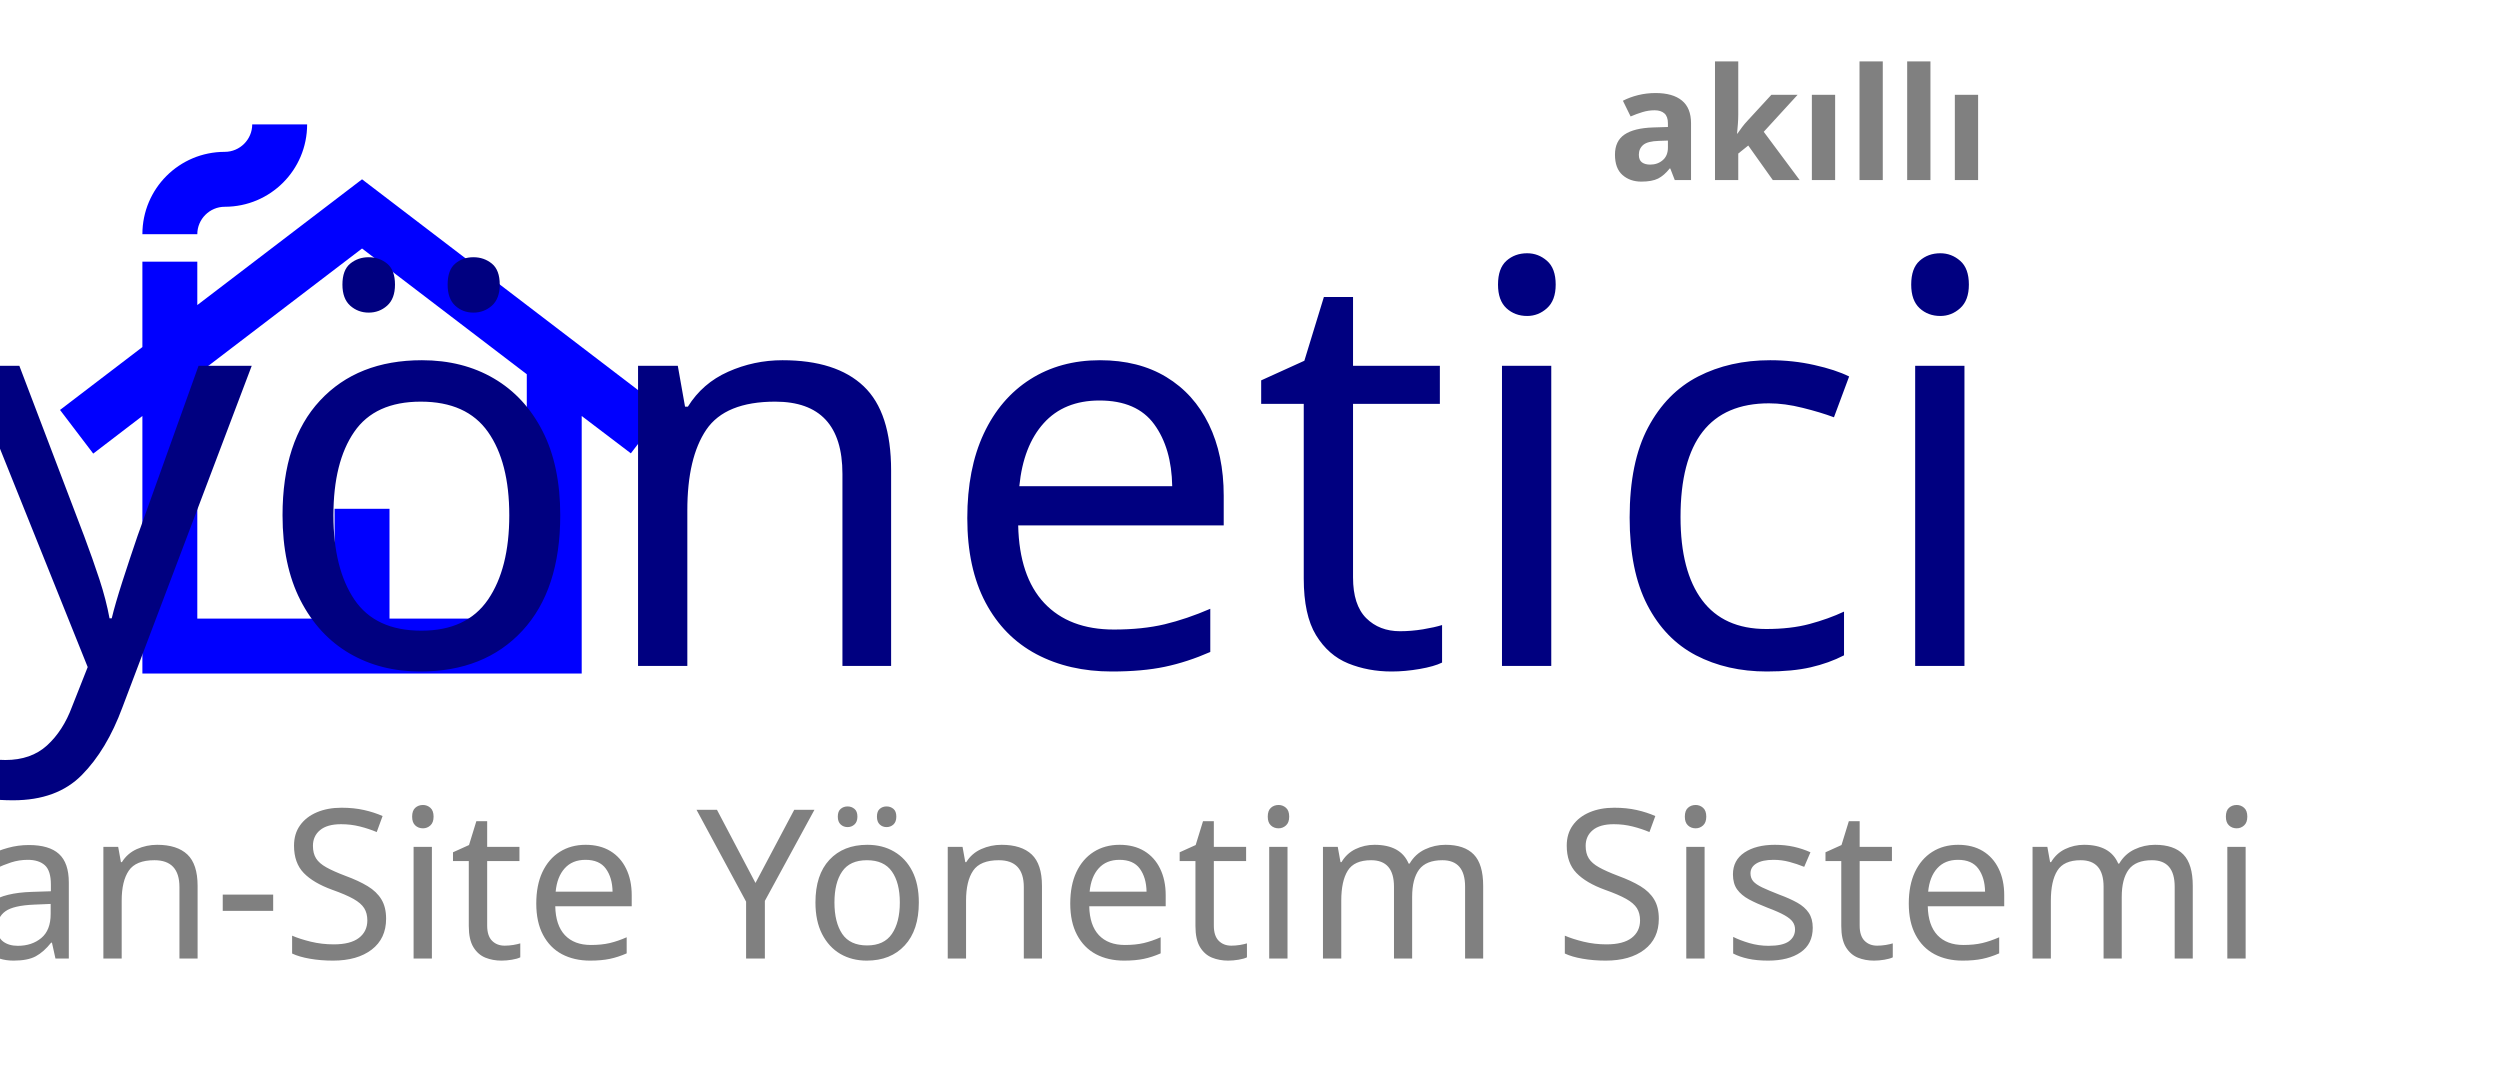
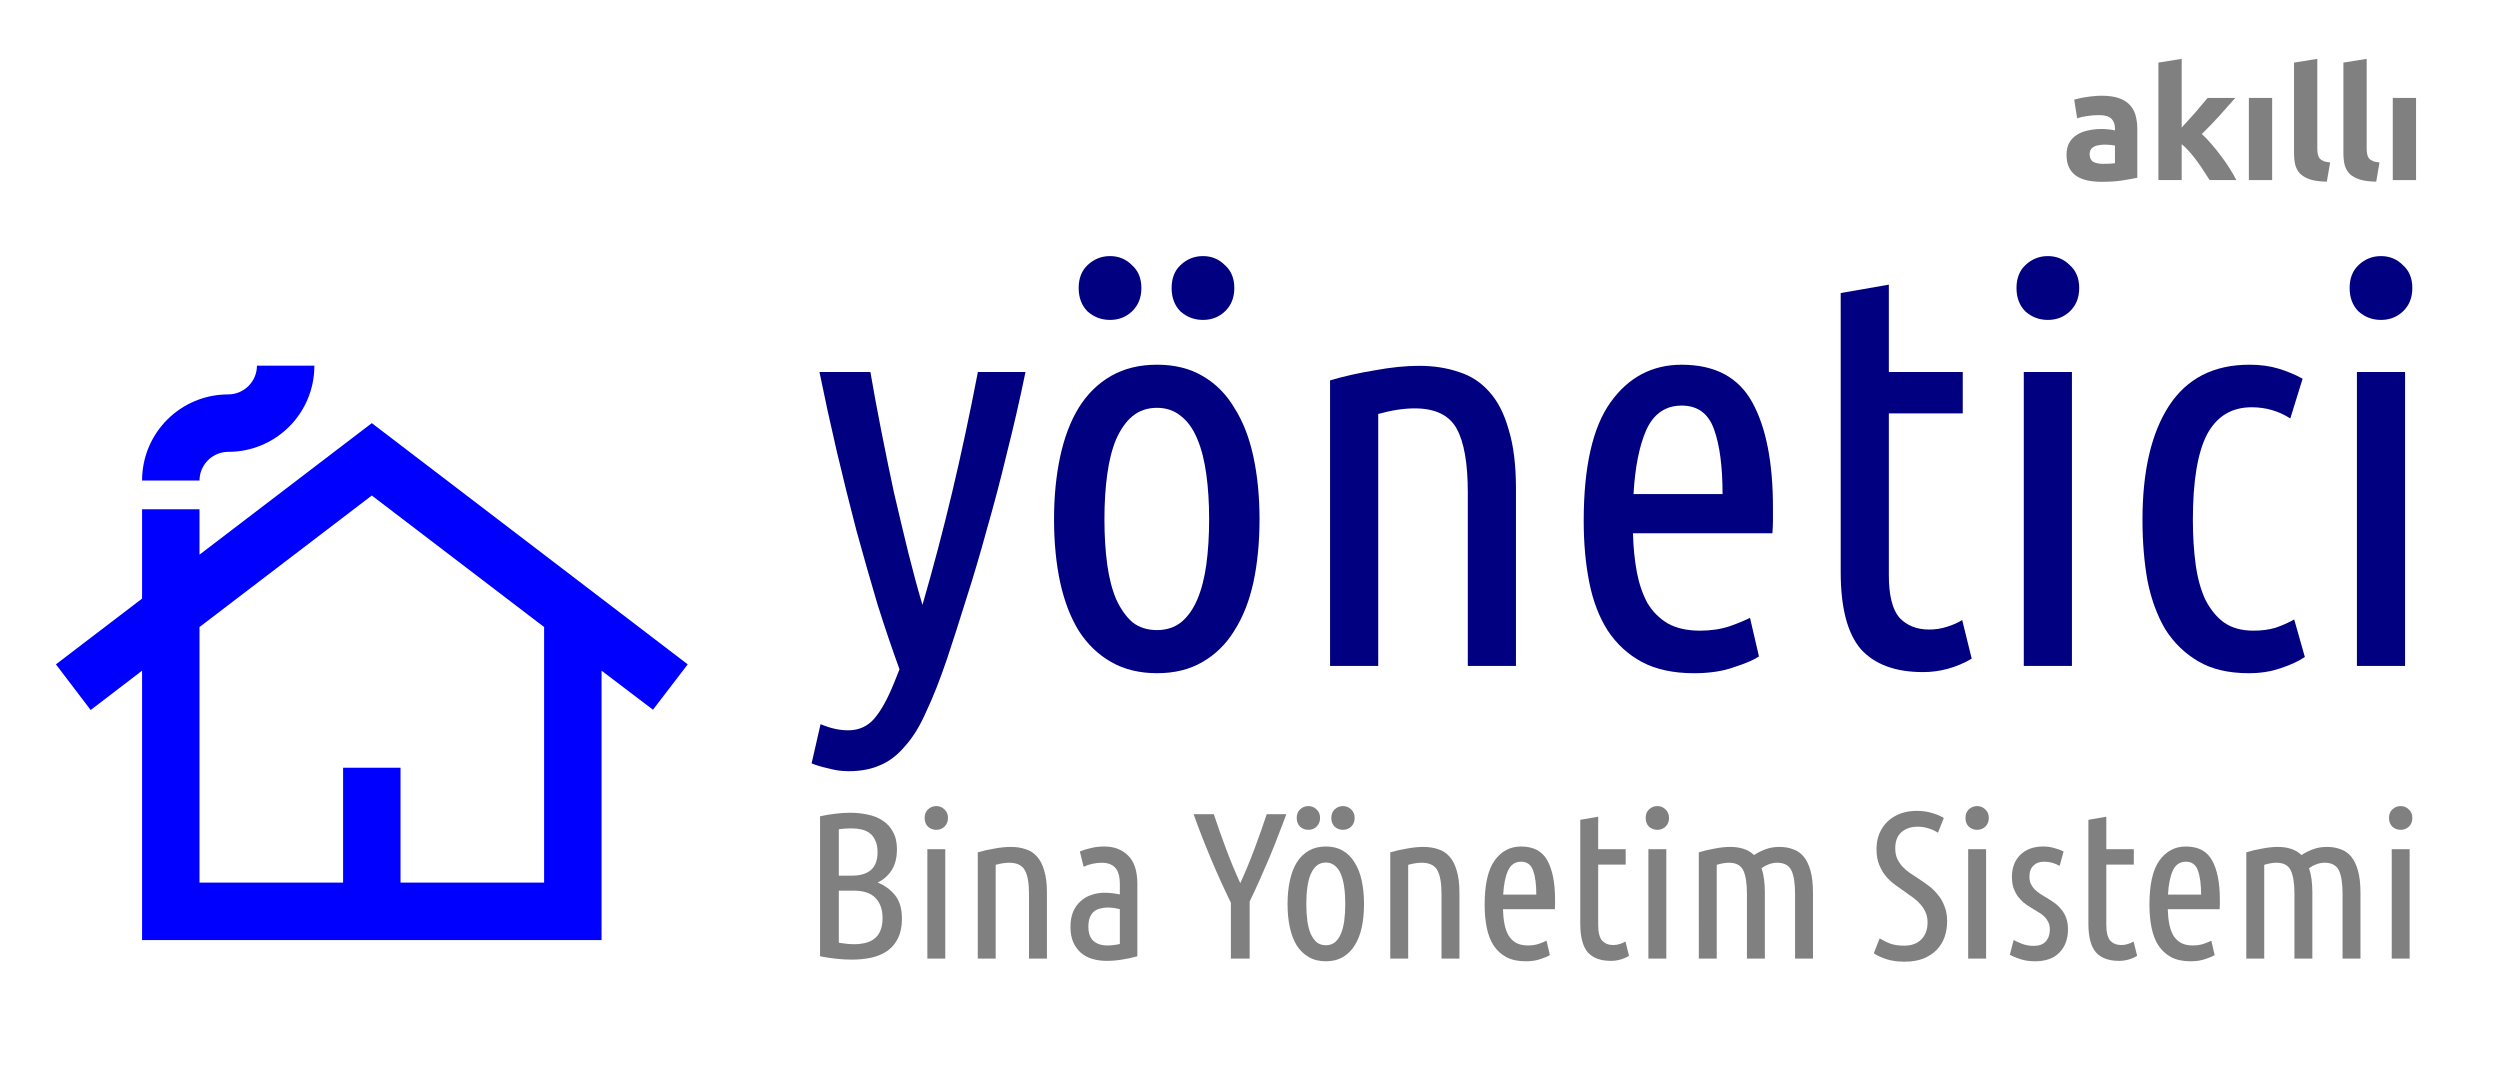
<svg xmlns="http://www.w3.org/2000/svg" enable-background="new 0 0 24 24" height="220" viewBox="0 0 512 220" width="512" version="1.1" id="svg26" style="fill:#000000">
  <defs id="defs30" />
-   <path d="M 74.147,36.722 40.407,62.477 V 53.592 H 29.161 v 17.488 l -16.87,12.877 6.804,8.941 10.066,-7.704 V 137.941 H 119.133 V 85.195 l 10.066,7.648 6.804,-8.885 z M 107.886,126.694 H 79.77 V 104.201 H 68.524 V 126.694 H 40.407 V 76.647 L 74.147,50.893 107.886,76.647 Z M 62.9,25.476 c 0,9.335 -7.535,16.87 -16.87,16.87 -3.093,0 -5.623,2.53 -5.623,5.623 H 29.161 c 0,-9.335 7.535,-16.87 16.87,-16.87 3.093,0 5.623,-2.53 5.623,-5.623 z" id="path4" style="fill:#0000ff;stroke-width:5.623" />
-   <text xml:space="preserve" style="font-style:normal;font-weight:normal;font-size:114.667px;line-height:1.25;font-family:sans-serif;letter-spacing:0px;word-spacing:0px;fill:#000000;fill-opacity:1;stroke:none" x="501.502" y="136.383" id="text1511">
-     <tspan x="501.502" y="136.383" style="font-style:normal;font-variant:normal;font-weight:normal;font-stretch:normal;font-size:114.667px;font-family:'Ubuntu Condensed';-inkscape-font-specification:'Ubuntu Condensed, ';text-align:end;text-anchor:end;fill:#000080" id="tspan82058">yönetici</tspan>
-   </text>
-   <text xml:space="preserve" style="font-style:normal;font-weight:normal;font-size:42.667px;line-height:1.25;font-family:sans-serif;letter-spacing:0px;word-spacing:0px;fill:#000000;fill-opacity:1;stroke:none" x="496.822" y="196.316" id="text1511-0">
-     <tspan x="496.822" y="196.316" style="font-style:normal;font-variant:normal;font-weight:normal;font-stretch:normal;font-size:42.667px;font-family:'Ubuntu Condensed';-inkscape-font-specification:'Ubuntu Condensed, ';text-align:end;text-anchor:end;fill:#808080" id="tspan82058-2">Apartman-Site Yönetim Sistemi</tspan>
-   </text>
-   <text xml:space="preserve" style="font-style:normal;font-weight:normal;font-size:114.667px;line-height:1.25;font-family:sans-serif;letter-spacing:0px;word-spacing:0px;fill:#000000;fill-opacity:1;stroke:none" x="497.049" y="36.884" id="text1511-3">
-     <tspan x="497.049" y="36.884" style="font-style:normal;font-variant:normal;font-weight:bold;font-stretch:normal;font-size:32px;font-family:Ubuntu;-inkscape-font-specification:'Ubuntu Bold';text-align:end;text-anchor:end;fill:#808080" id="tspan82058-7">akıllı</tspan>
-   </text>
+   <path d="M 76.147,86.657 40.858,113.594 v -9.293 H 29.096 v 18.291 l -17.644,13.468 7.117,9.351 10.528,-8.058 v 55.168 h 94.103 v -55.168 l 10.528,7.999 7.117,-9.293 z M 111.435,180.759 H 82.028 V 157.234 H 70.265 v 23.526 h -29.407 v -52.344 l 35.288,-26.937 35.288,26.937 z M 64.384,74.894 c 0,9.763 -7.881,17.644 -17.644,17.644 -3.235,0 -5.881,2.647 -5.881,5.881 H 29.096 c 0,-9.763 7.881,-17.644 17.644,-17.644 3.235,0 5.881,-2.647 5.881,-5.881 z" id="path4" style="fill:#0000ff;stroke-width:5.881" />
+   <g aria-label="yönetici" style="font-style:normal;font-weight:normal;font-size:114.667px;line-height:1.25;font-family:sans-serif;letter-spacing:0px;word-spacing:0px;fill:#000000;fill-opacity:1;stroke:none" id="text1511">
+     <path d="m 188.921,123.885 q 3.325,-11.467 6.077,-23.048 2.752,-11.581 5.275,-24.653 h 9.747 q -1.72,8.371 -3.784,16.512 -1.949,8.141 -4.128,15.709 -2.064,7.568 -4.243,14.333 -2.064,6.651 -3.899,12.155 -2.179,6.421 -4.243,10.779 -1.949,4.472 -4.357,7.109 -2.293,2.752 -5.045,3.899 -2.752,1.261 -6.536,1.261 -2.064,0 -4.128,-0.573 -2.064,-0.459 -3.44,-1.032 l 1.835,-8.027 q 2.981,1.261 5.619,1.261 3.325,0 5.389,-2.408 2.064,-2.408 4.013,-7.224 l 1.147,-2.867 q -2.179,-5.963 -4.472,-13.187 -2.179,-7.339 -4.357,-15.251 -2.064,-7.912 -4.013,-16.168 -1.949,-8.371 -3.555,-16.283 h 10.435 q 0.917,5.389 2.179,11.811 1.261,6.421 2.637,12.843 1.491,6.421 2.981,12.499 1.491,5.963 2.867,10.549 z" style="font-style:normal;font-variant:normal;font-weight:normal;font-stretch:normal;font-size:114.667px;font-family:'Ubuntu Condensed';-inkscape-font-specification:'Ubuntu Condensed, ';text-align:end;text-anchor:end;fill:#000080" id="path2127" />
+     <path d="m 257.95,106.34 q 0,7.109 -1.261,12.957 -1.261,5.733 -3.899,9.861 -2.523,4.128 -6.536,6.421 -3.899,2.293 -9.288,2.293 -5.389,0 -9.403,-2.293 -4.013,-2.293 -6.651,-6.421 -2.523,-4.128 -3.784,-9.861 -1.261,-5.848 -1.261,-12.957 0,-6.995 1.261,-12.843 1.261,-5.848 3.784,-9.976 2.637,-4.243 6.651,-6.536 4.013,-2.293 9.403,-2.293 5.389,0 9.288,2.293 4.013,2.293 6.536,6.536 2.637,4.128 3.899,9.976 1.261,5.848 1.261,12.843 z m -10.32,0 q 0,-5.045 -0.573,-9.173 -0.573,-4.243 -1.835,-7.224 -1.261,-3.096 -3.325,-4.701 -2.064,-1.72 -4.931,-1.72 -2.981,0 -5.045,1.72 -1.949,1.605 -3.325,4.701 -1.261,2.981 -1.835,7.224 -0.573,4.128 -0.573,9.173 0,5.045 0.573,9.288 0.573,4.128 1.835,7.109 1.376,2.981 3.325,4.701 2.064,1.605 5.045,1.605 2.867,0 4.931,-1.605 2.064,-1.72 3.325,-4.701 1.261,-2.981 1.835,-7.109 0.573,-4.243 0.573,-9.288 z M 227.334,65.519 q -2.637,0 -4.587,-1.72 -1.835,-1.835 -1.835,-4.816 0,-2.981 1.835,-4.701 1.949,-1.835 4.587,-1.835 2.637,0 4.472,1.835 1.949,1.72 1.949,4.701 0,2.981 -1.949,4.816 -1.835,1.72 -4.472,1.72 z m 19.035,0 q -2.637,0 -4.587,-1.72 -1.835,-1.835 -1.835,-4.816 0,-2.981 1.835,-4.701 1.949,-1.835 4.587,-1.835 2.637,0 4.472,1.835 1.949,1.72 1.949,4.701 0,2.981 -1.949,4.816 -1.835,1.72 -4.472,1.72 z" style="font-style:normal;font-variant:normal;font-weight:normal;font-stretch:normal;font-size:114.667px;font-family:'Ubuntu Condensed';-inkscape-font-specification:'Ubuntu Condensed, ';text-align:end;text-anchor:end;fill:#000080" id="path2129" />
+     <path d="m 272.398,77.903 q 4.243,-1.261 9.173,-2.064 4.931,-0.917 9.059,-0.917 4.472,0 8.141,1.261 3.669,1.147 6.192,4.013 2.637,2.867 4.013,7.797 1.491,4.816 1.491,12.04 v 36.349 h -9.861 v -35.547 q 0,-8.944 -2.293,-13.072 -2.293,-4.128 -8.6,-4.128 -3.325,0 -7.453,1.147 v 51.6 h -9.861 z" style="font-style:normal;font-variant:normal;font-weight:normal;font-stretch:normal;font-size:114.667px;font-family:'Ubuntu Condensed';-inkscape-font-specification:'Ubuntu Condensed, ';text-align:end;text-anchor:end;fill:#000080" id="path2131" />
+     <path d="m 334.433,109.207 q 0.115,4.357 0.803,8.027 0.688,3.555 2.179,6.307 1.605,2.637 4.128,4.128 2.637,1.491 6.651,1.491 3.325,0 6.077,-0.917 2.867,-1.032 4.128,-1.72 l 1.835,7.912 q -1.491,1.032 -5.045,2.179 -3.44,1.261 -8.256,1.261 -6.307,0 -10.664,-2.293 -4.243,-2.293 -6.995,-6.421 -2.637,-4.128 -3.784,-9.861 -1.147,-5.733 -1.147,-12.613 0,-16.627 5.504,-24.309 5.504,-7.683 14.563,-7.683 10.205,0 14.448,7.683 4.243,7.683 4.243,21.557 0,1.261 0,2.637 0,1.261 -0.115,2.637 z m 9.976,-26.144 q -4.931,0 -7.224,4.931 -2.179,4.931 -2.637,13.187 h 18.232 q 0,-8.371 -1.72,-13.187 -1.72,-4.931 -6.651,-4.931 z" style="font-style:normal;font-variant:normal;font-weight:normal;font-stretch:normal;font-size:114.667px;font-family:'Ubuntu Condensed';-inkscape-font-specification:'Ubuntu Condensed, ';text-align:end;text-anchor:end;fill:#000080" id="path2133" />
+     <path d="m 386.836,76.183 h 15.136 v 8.485 h -15.136 v 33.139 q 0,6.192 2.179,8.715 2.293,2.408 6.077,2.408 1.949,0 3.669,-0.573 1.835,-0.573 3.096,-1.376 l 1.949,7.912 q -4.701,2.752 -9.976,2.752 -8.485,0 -12.728,-4.701 -4.128,-4.816 -4.128,-15.824 V 60.015 l 9.861,-1.72 z" style="font-style:normal;font-variant:normal;font-weight:normal;font-stretch:normal;font-size:114.667px;font-family:'Ubuntu Condensed';-inkscape-font-specification:'Ubuntu Condensed, ';text-align:end;text-anchor:end;fill:#000080" id="path2135" />
+     <path d="m 424.332,136.383 h -9.861 V 76.183 h 9.861 z m -4.931,-70.864 q -2.637,0 -4.587,-1.72 -1.835,-1.835 -1.835,-4.816 0,-2.981 1.835,-4.701 1.949,-1.835 4.587,-1.835 2.637,0 4.472,1.835 1.949,1.72 1.949,4.701 0,2.981 -1.949,4.816 -1.835,1.72 -4.472,1.72 z" style="font-style:normal;font-variant:normal;font-weight:normal;font-stretch:normal;font-size:114.667px;font-family:'Ubuntu Condensed';-inkscape-font-specification:'Ubuntu Condensed, ';text-align:end;text-anchor:end;fill:#000080" id="path2137" />
+     <path d="m 460.566,137.874 q -6.192,0 -10.32,-2.408 -4.128,-2.408 -6.765,-6.536 -2.523,-4.243 -3.669,-9.976 -1.032,-5.733 -1.032,-12.499 0,-14.907 5.389,-23.277 5.504,-8.485 16.512,-8.485 3.325,0 5.963,0.803 2.637,0.803 4.931,2.064 l -2.523,8.141 q -3.555,-2.293 -7.912,-2.293 -6.192,0 -9.173,5.619 -2.867,5.619 -2.867,17.429 0,4.931 0.573,9.173 0.573,4.128 1.949,7.109 1.491,2.981 3.784,4.701 2.408,1.72 6.077,1.72 2.523,0 4.472,-0.573 2.064,-0.688 3.899,-1.72 l 2.179,7.683 q -1.835,1.261 -4.931,2.293 -2.981,1.032 -6.536,1.032 z" style="font-style:normal;font-variant:normal;font-weight:normal;font-stretch:normal;font-size:114.667px;font-family:'Ubuntu Condensed';-inkscape-font-specification:'Ubuntu Condensed, ';text-align:end;text-anchor:end;fill:#000080" id="path2139" />
+     <path d="m 492.558,136.383 h -9.861 V 76.183 h 9.861 z m -4.931,-70.864 q -2.637,0 -4.587,-1.72 -1.835,-1.835 -1.835,-4.816 0,-2.981 1.835,-4.701 1.949,-1.835 4.587,-1.835 2.637,0 4.472,1.835 1.949,1.72 1.949,4.701 0,2.981 -1.949,4.816 -1.835,1.72 -4.472,1.72 z" style="font-style:normal;font-variant:normal;font-weight:normal;font-stretch:normal;font-size:114.667px;font-family:'Ubuntu Condensed';-inkscape-font-specification:'Ubuntu Condensed, ';text-align:end;text-anchor:end;fill:#000080" id="path2141" />
+   </g>
+   <g aria-label="Bina Yönetim Sistemi" style="font-style:normal;font-weight:normal;font-size:42.667px;line-height:1.25;font-family:sans-serif;letter-spacing:0px;word-spacing:0px;fill:#000000;fill-opacity:1;stroke:none" id="text1511-0">
+     <path d="m 171.788,179.335 h 2.645 q 5.291,0 5.291,-4.779 0,-1.493 -0.469,-2.432 -0.427,-0.981 -1.152,-1.493 -0.725,-0.555 -1.707,-0.768 -0.939,-0.213 -2.005,-0.213 -0.64,0 -1.323,0.043 -0.64,0.043 -1.28,0.128 z m 0,3.072 v 10.667 q 0.811,0.128 1.579,0.213 0.811,0.085 1.579,0.085 1.195,0 2.261,-0.256 1.067,-0.256 1.835,-0.853 0.811,-0.597 1.237,-1.621 0.469,-1.067 0.469,-2.603 0,-2.645 -1.451,-4.139 -1.408,-1.493 -4.437,-1.493 z m -3.84,-15.232 q 1.493,-0.341 3.029,-0.512 1.579,-0.213 3.115,-0.213 1.92,0 3.627,0.384 1.749,0.341 3.072,1.237 1.323,0.853 2.091,2.304 0.811,1.408 0.811,3.541 0,2.645 -1.109,4.352 -1.109,1.664 -2.859,2.475 2.176,0.853 3.584,2.603 1.408,1.749 1.408,4.821 0,2.304 -0.768,3.883 -0.725,1.579 -2.091,2.603 -1.365,0.981 -3.285,1.451 -1.877,0.427 -4.139,0.427 -1.493,0 -3.115,-0.171 -1.621,-0.171 -3.371,-0.512 z" style="font-style:normal;font-variant:normal;font-weight:normal;font-stretch:normal;font-size:42.667px;font-family:'Ubuntu Condensed';-inkscape-font-specification:'Ubuntu Condensed, ';text-align:end;text-anchor:end;fill:#808080" id="path2144" />
+     <path d="m 193.591,196.316 h -3.669 v -22.4 h 3.669 z m -1.835,-26.368 q -0.981,0 -1.707,-0.64 -0.683,-0.683 -0.683,-1.792 0,-1.109 0.683,-1.749 0.725,-0.683 1.707,-0.683 0.981,0 1.664,0.683 0.725,0.64 0.725,1.749 0,1.109 -0.725,1.792 -0.683,0.64 -1.664,0.64 z" style="font-style:normal;font-variant:normal;font-weight:normal;font-stretch:normal;font-size:42.667px;font-family:'Ubuntu Condensed';-inkscape-font-specification:'Ubuntu Condensed, ';text-align:end;text-anchor:end;fill:#808080" id="path2146" />
+     <path d="m 200.247,174.556 q 1.579,-0.469 3.413,-0.768 1.835,-0.341 3.371,-0.341 1.664,0 3.029,0.469 1.365,0.427 2.304,1.493 0.981,1.067 1.493,2.901 0.555,1.792 0.555,4.48 v 13.525 h -3.669 v -13.227 q 0,-3.328 -0.853,-4.864 -0.853,-1.536 -3.2,-1.536 -1.237,0 -2.773,0.427 v 19.2 h -3.669 z" style="font-style:normal;font-variant:normal;font-weight:normal;font-stretch:normal;font-size:42.667px;font-family:'Ubuntu Condensed';-inkscape-font-specification:'Ubuntu Condensed, ';text-align:end;text-anchor:end;fill:#808080" id="path2148" />
+     <path d="m 221.153,174.386 q 1.109,-0.469 2.347,-0.725 1.237,-0.299 2.688,-0.299 2.987,0 4.864,1.877 1.877,1.835 1.877,5.76 v 14.848 q -1.536,0.427 -3.157,0.683 -1.579,0.256 -3.115,0.256 -1.536,0 -2.901,-0.384 -1.323,-0.384 -2.347,-1.237 -0.981,-0.853 -1.579,-2.133 -0.597,-1.323 -0.597,-3.2 0,-1.749 0.512,-3.029 0.555,-1.323 1.493,-2.176 0.939,-0.896 2.219,-1.323 1.28,-0.469 2.773,-0.469 1.408,0 3.115,0.341 v -2.048 q 0,-2.475 -0.981,-3.456 -0.939,-0.981 -2.731,-0.981 -0.981,0 -1.877,0.213 -0.853,0.171 -1.835,0.597 z m 1.749,15.403 q 0,1.963 1.024,2.901 1.024,0.939 2.901,0.939 1.152,0 2.517,-0.299 v -7.125 q -1.28,-0.341 -2.517,-0.341 -0.811,0 -1.536,0.213 -0.725,0.171 -1.28,0.64 -0.512,0.427 -0.811,1.195 -0.299,0.725 -0.299,1.877 z" style="font-style:normal;font-variant:normal;font-weight:normal;font-stretch:normal;font-size:42.667px;font-family:'Ubuntu Condensed';-inkscape-font-specification:'Ubuntu Condensed, ';text-align:end;text-anchor:end;fill:#808080" id="path2150" />
+     <path d="m 263.436,166.748 q -0.725,2.005 -1.621,4.267 -0.853,2.261 -1.835,4.608 -0.981,2.304 -2.005,4.608 -1.024,2.304 -2.048,4.395 v 11.691 h -3.84 v -11.435 q -1.024,-2.091 -2.091,-4.437 -1.067,-2.347 -2.048,-4.693 -0.981,-2.347 -1.877,-4.651 -0.896,-2.304 -1.621,-4.352 h 4.139 q 1.109,3.371 2.517,7.125 1.408,3.755 2.901,6.997 1.493,-3.243 2.901,-6.997 1.408,-3.755 2.517,-7.125 z" style="font-style:normal;font-variant:normal;font-weight:normal;font-stretch:normal;font-size:42.667px;font-family:'Ubuntu Condensed';-inkscape-font-specification:'Ubuntu Condensed, ';text-align:end;text-anchor:end;fill:#808080" id="path2152" />
+     <path d="m 279.351,185.138 q 0,2.645 -0.469,4.821 -0.469,2.133 -1.451,3.669 -0.939,1.536 -2.432,2.389 -1.451,0.853 -3.456,0.853 -2.005,0 -3.499,-0.853 -1.493,-0.853 -2.475,-2.389 -0.939,-1.536 -1.408,-3.669 -0.469,-2.176 -0.469,-4.821 0,-2.603 0.469,-4.779 0.469,-2.176 1.408,-3.712 0.981,-1.579 2.475,-2.432 1.493,-0.853 3.499,-0.853 2.005,0 3.456,0.853 1.493,0.853 2.432,2.432 0.981,1.536 1.451,3.712 0.469,2.176 0.469,4.779 z m -3.84,0 q 0,-1.877 -0.213,-3.413 -0.213,-1.579 -0.683,-2.688 -0.469,-1.152 -1.237,-1.749 -0.768,-0.64 -1.835,-0.64 -1.109,0 -1.877,0.64 -0.725,0.597 -1.237,1.749 -0.469,1.109 -0.683,2.688 -0.213,1.536 -0.213,3.413 0,1.877 0.213,3.456 0.213,1.536 0.683,2.645 0.512,1.109 1.237,1.749 0.768,0.597 1.877,0.597 1.067,0 1.835,-0.597 0.768,-0.64 1.237,-1.749 0.469,-1.109 0.683,-2.645 0.213,-1.579 0.213,-3.456 z M 267.959,169.948 q -0.981,0 -1.707,-0.64 -0.683,-0.683 -0.683,-1.792 0,-1.109 0.683,-1.749 0.725,-0.683 1.707,-0.683 0.981,0 1.664,0.683 0.725,0.64 0.725,1.749 0,1.109 -0.725,1.792 -0.683,0.64 -1.664,0.64 z m 7.083,0 q -0.981,0 -1.707,-0.64 -0.683,-0.683 -0.683,-1.792 0,-1.109 0.683,-1.749 0.725,-0.683 1.707,-0.683 0.981,0 1.664,0.683 0.725,0.64 0.725,1.749 0,1.109 -0.725,1.792 -0.683,0.64 -1.664,0.64 z" style="font-style:normal;font-variant:normal;font-weight:normal;font-stretch:normal;font-size:42.667px;font-family:'Ubuntu Condensed';-inkscape-font-specification:'Ubuntu Condensed, ';text-align:end;text-anchor:end;fill:#808080" id="path2154" />
+     <path d="m 284.726,174.556 q 1.579,-0.469 3.413,-0.768 1.835,-0.341 3.371,-0.341 1.664,0 3.029,0.469 1.365,0.427 2.304,1.493 0.981,1.067 1.493,2.901 0.555,1.792 0.555,4.48 v 13.525 h -3.669 v -13.227 q 0,-3.328 -0.853,-4.864 -0.853,-1.536 -3.2,-1.536 -1.237,0 -2.773,0.427 v 19.2 h -3.669 z" style="font-style:normal;font-variant:normal;font-weight:normal;font-stretch:normal;font-size:42.667px;font-family:'Ubuntu Condensed';-inkscape-font-specification:'Ubuntu Condensed, ';text-align:end;text-anchor:end;fill:#808080" id="path2156" />
+     <path d="m 307.809,186.204 q 0.043,1.621 0.299,2.987 0.256,1.323 0.811,2.347 0.597,0.981 1.536,1.536 0.981,0.555 2.475,0.555 1.237,0 2.261,-0.341 1.067,-0.384 1.536,-0.64 l 0.683,2.944 q -0.555,0.384 -1.877,0.811 -1.28,0.469 -3.072,0.469 -2.347,0 -3.968,-0.853 -1.579,-0.853 -2.603,-2.389 -0.981,-1.536 -1.408,-3.669 -0.427,-2.133 -0.427,-4.693 0,-6.187 2.048,-9.045 2.048,-2.859 5.419,-2.859 3.797,0 5.376,2.859 1.579,2.859 1.579,8.021 0,0.469 0,0.981 0,0.469 -0.043,0.981 z m 3.712,-9.728 q -1.835,0 -2.688,1.835 -0.811,1.835 -0.981,4.907 h 6.784 q 0,-3.115 -0.64,-4.907 -0.64,-1.835 -2.475,-1.835 z" style="font-style:normal;font-variant:normal;font-weight:normal;font-stretch:normal;font-size:42.667px;font-family:'Ubuntu Condensed';-inkscape-font-specification:'Ubuntu Condensed, ';text-align:end;text-anchor:end;fill:#808080" id="path2158" />
+     <path d="m 327.308,173.916 h 5.632 v 3.157 h -5.632 v 12.331 q 0,2.304 0.811,3.243 0.853,0.896 2.261,0.896 0.725,0 1.365,-0.213 0.683,-0.213 1.152,-0.512 l 0.725,2.944 q -1.749,1.024 -3.712,1.024 -3.157,0 -4.736,-1.749 -1.536,-1.792 -1.536,-5.888 V 167.9 l 3.669,-0.64 z" style="font-style:normal;font-variant:normal;font-weight:normal;font-stretch:normal;font-size:42.667px;font-family:'Ubuntu Condensed';-inkscape-font-specification:'Ubuntu Condensed, ';text-align:end;text-anchor:end;fill:#808080" id="path2160" />
+     <path d="m 341.26,196.316 h -3.669 v -22.4 h 3.669 z m -1.835,-26.368 q -0.981,0 -1.707,-0.64 -0.683,-0.683 -0.683,-1.792 0,-1.109 0.683,-1.749 0.725,-0.683 1.707,-0.683 0.981,0 1.664,0.683 0.725,0.64 0.725,1.749 0,1.109 -0.725,1.792 -0.683,0.64 -1.664,0.64 z" style="font-style:normal;font-variant:normal;font-weight:normal;font-stretch:normal;font-size:42.667px;font-family:'Ubuntu Condensed';-inkscape-font-specification:'Ubuntu Condensed, ';text-align:end;text-anchor:end;fill:#808080" id="path2162" />
+     <path d="m 347.916,174.556 q 1.493,-0.469 3.243,-0.768 1.749,-0.341 3.2,-0.341 1.493,0 2.688,0.384 1.237,0.384 2.176,1.28 1.109,-0.725 2.389,-1.195 1.28,-0.469 2.816,-0.469 1.536,0 2.773,0.469 1.28,0.427 2.176,1.493 0.896,1.067 1.408,2.901 0.512,1.792 0.512,4.48 v 13.525 h -3.669 v -13.227 q 0,-3.328 -0.768,-4.864 -0.768,-1.536 -2.901,-1.536 -0.811,0 -1.664,0.299 -0.811,0.299 -1.536,0.811 0.341,0.981 0.512,2.219 0.171,1.237 0.171,2.773 v 13.525 h -3.669 v -13.227 q 0,-3.328 -0.768,-4.864 -0.768,-1.536 -2.901,-1.536 -1.109,0 -2.517,0.427 v 19.2 h -3.669 z" style="font-style:normal;font-variant:normal;font-weight:normal;font-stretch:normal;font-size:42.667px;font-family:'Ubuntu Condensed';-inkscape-font-specification:'Ubuntu Condensed, ';text-align:end;text-anchor:end;fill:#808080" id="path2164" />
+     <path d="m 389.942,193.671 q 2.304,0 3.541,-1.28 1.28,-1.28 1.28,-3.456 0,-1.152 -0.384,-2.048 -0.384,-0.896 -1.024,-1.621 -0.597,-0.725 -1.408,-1.323 -0.811,-0.597 -1.664,-1.195 -0.981,-0.683 -2.048,-1.451 -1.067,-0.768 -1.963,-1.792 -0.853,-1.024 -1.408,-2.389 -0.555,-1.365 -0.555,-3.2 0,-1.792 0.597,-3.243 0.64,-1.451 1.707,-2.475 1.109,-1.024 2.603,-1.579 1.536,-0.555 3.285,-0.555 1.707,0 3.157,0.427 1.451,0.427 2.432,1.024 l -1.195,3.029 q -0.896,-0.597 -1.963,-0.896 -1.024,-0.341 -2.176,-0.341 -2.091,0 -3.371,1.152 -1.237,1.109 -1.237,3.285 0,1.195 0.384,2.091 0.427,0.896 1.067,1.621 0.683,0.725 1.536,1.323 0.896,0.597 1.877,1.237 0.981,0.64 2.005,1.408 1.024,0.768 1.835,1.792 0.853,0.981 1.365,2.347 0.555,1.323 0.555,3.157 0,1.664 -0.512,3.157 -0.512,1.493 -1.621,2.645 -1.067,1.109 -2.731,1.792 -1.621,0.64 -3.84,0.64 -2.048,0 -3.584,-0.469 -1.536,-0.469 -2.731,-1.237 l 1.195,-3.072 q 1.109,0.683 2.261,1.109 1.195,0.384 2.731,0.384 z" style="font-style:normal;font-variant:normal;font-weight:normal;font-stretch:normal;font-size:42.667px;font-family:'Ubuntu Condensed';-inkscape-font-specification:'Ubuntu Condensed, ';text-align:end;text-anchor:end;fill:#808080" id="path2166" />
+     <path d="m 406.753,196.316 h -3.669 v -22.4 h 3.669 z m -1.835,-26.368 q -0.981,0 -1.707,-0.64 -0.683,-0.683 -0.683,-1.792 0,-1.109 0.683,-1.749 0.725,-0.683 1.707,-0.683 0.981,0 1.664,0.683 0.725,0.64 0.725,1.749 0,1.109 -0.725,1.792 -0.683,0.64 -1.664,0.64 z" style="font-style:normal;font-variant:normal;font-weight:normal;font-stretch:normal;font-size:42.667px;font-family:'Ubuntu Condensed';-inkscape-font-specification:'Ubuntu Condensed, ';text-align:end;text-anchor:end;fill:#808080" id="path2168" />
+     <path d="m 416.524,193.714 q 1.621,0 2.432,-0.896 0.853,-0.939 0.853,-2.432 0,-0.939 -0.341,-1.579 -0.341,-0.683 -0.896,-1.195 -0.555,-0.512 -1.28,-0.896 -0.725,-0.427 -1.451,-0.896 -0.725,-0.427 -1.408,-0.981 -0.683,-0.597 -1.237,-1.323 -0.512,-0.768 -0.853,-1.707 -0.299,-0.981 -0.299,-2.261 0,-2.773 1.707,-4.48 1.749,-1.707 4.693,-1.707 1.237,0 2.347,0.341 1.109,0.299 1.835,0.683 l -0.811,2.944 q -0.768,-0.427 -1.536,-0.64 -0.768,-0.213 -1.664,-0.213 -1.365,0 -2.176,0.811 -0.811,0.768 -0.811,2.261 0,0.853 0.299,1.493 0.299,0.597 0.768,1.109 0.512,0.469 1.109,0.896 0.64,0.427 1.323,0.811 0.811,0.469 1.579,1.024 0.811,0.555 1.408,1.323 0.64,0.725 1.024,1.749 0.384,0.981 0.384,2.389 0,2.944 -1.749,4.736 -1.707,1.792 -5.035,1.792 -1.707,0 -3.072,-0.469 -1.365,-0.469 -2.048,-0.853 l 0.768,-3.029 q 0.64,0.341 1.707,0.768 1.109,0.427 2.432,0.427 z" style="font-style:normal;font-variant:normal;font-weight:normal;font-stretch:normal;font-size:42.667px;font-family:'Ubuntu Condensed';-inkscape-font-specification:'Ubuntu Condensed, ';text-align:end;text-anchor:end;fill:#808080" id="path2170" />
+     <path d="m 431.372,173.916 h 5.632 v 3.157 h -5.632 v 12.331 q 0,2.304 0.811,3.243 0.853,0.896 2.261,0.896 0.725,0 1.365,-0.213 0.683,-0.213 1.152,-0.512 l 0.725,2.944 q -1.749,1.024 -3.712,1.024 -3.157,0 -4.736,-1.749 -1.536,-1.792 -1.536,-5.888 V 167.9 l 3.669,-0.64 z" style="font-style:normal;font-variant:normal;font-weight:normal;font-stretch:normal;font-size:42.667px;font-family:'Ubuntu Condensed';-inkscape-font-specification:'Ubuntu Condensed, ';text-align:end;text-anchor:end;fill:#808080" id="path2172" />
+     <path d="m 443.958,186.204 q 0.043,1.621 0.299,2.987 0.256,1.323 0.811,2.347 0.597,0.981 1.536,1.536 0.981,0.555 2.475,0.555 1.237,0 2.261,-0.341 1.067,-0.384 1.536,-0.64 l 0.683,2.944 q -0.555,0.384 -1.877,0.811 -1.28,0.469 -3.072,0.469 -2.347,0 -3.968,-0.853 -1.579,-0.853 -2.603,-2.389 -0.981,-1.536 -1.408,-3.669 -0.427,-2.133 -0.427,-4.693 0,-6.187 2.048,-9.045 2.048,-2.859 5.419,-2.859 3.797,0 5.376,2.859 1.579,2.859 1.579,8.021 0,0.469 0,0.981 0,0.469 -0.043,0.981 z m 3.712,-9.728 q -1.835,0 -2.688,1.835 -0.811,1.835 -0.981,4.907 h 6.784 q 0,-3.115 -0.64,-4.907 -0.64,-1.835 -2.475,-1.835 z" style="font-style:normal;font-variant:normal;font-weight:normal;font-stretch:normal;font-size:42.667px;font-family:'Ubuntu Condensed';-inkscape-font-specification:'Ubuntu Condensed, ';text-align:end;text-anchor:end;fill:#808080" id="path2174" />
+     <path d="m 460.043,174.556 q 1.493,-0.469 3.243,-0.768 1.749,-0.341 3.2,-0.341 1.493,0 2.688,0.384 1.237,0.384 2.176,1.28 1.109,-0.725 2.389,-1.195 1.28,-0.469 2.816,-0.469 1.536,0 2.773,0.469 1.28,0.427 2.176,1.493 0.896,1.067 1.408,2.901 0.512,1.792 0.512,4.48 v 13.525 h -3.669 v -13.227 q 0,-3.328 -0.768,-4.864 -0.768,-1.536 -2.901,-1.536 -0.811,0 -1.664,0.299 -0.811,0.299 -1.536,0.811 0.341,0.981 0.512,2.219 0.171,1.237 0.171,2.773 v 13.525 h -3.669 v -13.227 q 0,-3.328 -0.768,-4.864 -0.768,-1.536 -2.901,-1.536 -1.109,0 -2.517,0.427 v 19.2 h -3.669 z" style="font-style:normal;font-variant:normal;font-weight:normal;font-stretch:normal;font-size:42.667px;font-family:'Ubuntu Condensed';-inkscape-font-specification:'Ubuntu Condensed, ';text-align:end;text-anchor:end;fill:#808080" id="path2176" />
+     <path d="m 493.494,196.316 h -3.669 v -22.4 h 3.669 z m -1.835,-26.368 q -0.981,0 -1.707,-0.64 -0.683,-0.683 -0.683,-1.792 0,-1.109 0.683,-1.749 0.725,-0.683 1.707,-0.683 0.981,0 1.664,0.683 0.725,0.64 0.725,1.749 0,1.109 -0.725,1.792 -0.683,0.64 -1.664,0.64 z" style="font-style:normal;font-variant:normal;font-weight:normal;font-stretch:normal;font-size:42.667px;font-family:'Ubuntu Condensed';-inkscape-font-specification:'Ubuntu Condensed, ';text-align:end;text-anchor:end;fill:#808080" id="path2178" />
+   </g>
+   <g aria-label="akıllı" style="font-style:normal;font-weight:normal;font-size:114.667px;line-height:1.25;font-family:sans-serif;letter-spacing:0px;word-spacing:0px;fill:#000000;fill-opacity:1;stroke:none" id="text1511-3">
+     <path d="m 430.777,33.556 q 0.704,0 1.344,-0.032 0.64,-0.032 1.024,-0.096 v -3.616 q -0.288,-0.064 -0.864,-0.128 -0.576,-0.064 -1.056,-0.064 -0.672,0 -1.28,0.096 -0.576,0.064 -1.024,0.288 -0.448,0.224 -0.704,0.608 -0.256,0.384 -0.256,0.96 0,1.12 0.736,1.568 0.768,0.416 2.08,0.416 z m -0.384,-13.952 q 2.112,0 3.52,0.48 1.408,0.48 2.24,1.376 0.864,0.896 1.216,2.176 0.352,1.28 0.352,2.848 v 9.92 q -1.024,0.224 -2.848,0.512 -1.824,0.32 -4.416,0.32 -1.632,0 -2.976,-0.288 -1.312,-0.288 -2.272,-0.928 -0.96,-0.672 -1.472,-1.728 -0.512,-1.056 -0.512,-2.592 0,-1.472 0.576,-2.496 0.608,-1.024 1.6,-1.632 0.992,-0.608 2.272,-0.864 1.28,-0.288 2.656,-0.288 0.928,0 1.632,0.096 0.736,0.064 1.184,0.192 v -0.448 q 0,-1.216 -0.736,-1.952 -0.736,-0.736 -2.56,-0.736 -1.216,0 -2.4,0.192 -1.184,0.16 -2.048,0.48 l -0.608,-3.84 q 0.416,-0.128 1.024,-0.256 0.64,-0.16 1.376,-0.256 0.736,-0.128 1.536,-0.192 0.832,-0.096 1.664,-0.096 z" style="font-style:normal;font-variant:normal;font-weight:bold;font-stretch:normal;font-size:32px;font-family:Ubuntu;-inkscape-font-specification:'Ubuntu Bold';text-align:end;text-anchor:end;fill:#808080" id="path2181" />
+     <path d="m 446.809,26.132 q 0.704,-0.768 1.44,-1.6 0.768,-0.832 1.472,-1.632 0.704,-0.832 1.312,-1.568 0.64,-0.736 1.088,-1.28 h 5.664 q -1.696,1.952 -3.328,3.744 -1.6,1.76 -3.52,3.648 0.96,0.864 1.984,2.08 1.024,1.184 1.984,2.464 0.96,1.28 1.76,2.56 0.8,1.28 1.344,2.336 h -5.472 q -0.512,-0.832 -1.184,-1.824 -0.64,-1.024 -1.376,-2.016 -0.736,-1.024 -1.568,-1.952 -0.8,-0.928 -1.6,-1.568 v 7.36 h -4.768 v -24.064 l 4.768,-0.768 z" style="font-style:normal;font-variant:normal;font-weight:bold;font-stretch:normal;font-size:32px;font-family:Ubuntu;-inkscape-font-specification:'Ubuntu Bold';text-align:end;text-anchor:end;fill:#808080" id="path2183" />
+     <path d="m 465.337,36.884 h -4.768 v -16.832 h 4.768 z" style="font-style:normal;font-variant:normal;font-weight:bold;font-stretch:normal;font-size:32px;font-family:Ubuntu;-inkscape-font-specification:'Ubuntu Bold';text-align:end;text-anchor:end;fill:#808080" id="path2185" />
+     <path d="m 476.537,37.204 q -2.08,-0.032 -3.392,-0.448 -1.28,-0.416 -2.048,-1.152 -0.736,-0.768 -1.024,-1.824 -0.256,-1.088 -0.256,-2.432 v -18.528 l 4.768,-0.768 v 18.336 q 0,0.64 0.096,1.152 0.096,0.512 0.352,0.864 0.288,0.352 0.8,0.576 0.512,0.224 1.376,0.288 z" style="font-style:normal;font-variant:normal;font-weight:bold;font-stretch:normal;font-size:32px;font-family:Ubuntu;-inkscape-font-specification:'Ubuntu Bold';text-align:end;text-anchor:end;fill:#808080" id="path2187" />
+     <path d="m 486.649,37.204 q -2.08,-0.032 -3.392,-0.448 -1.28,-0.416 -2.048,-1.152 -0.736,-0.768 -1.024,-1.824 -0.256,-1.088 -0.256,-2.432 v -18.528 l 4.768,-0.768 v 18.336 q 0,0.64 0.096,1.152 0.096,0.512 0.352,0.864 0.288,0.352 0.8,0.576 0.512,0.224 1.376,0.288 z" style="font-style:normal;font-variant:normal;font-weight:bold;font-stretch:normal;font-size:32px;font-family:Ubuntu;-inkscape-font-specification:'Ubuntu Bold';text-align:end;text-anchor:end;fill:#808080" id="path2189" />
+     <path d="m 494.809,36.884 h -4.768 v -16.832 h 4.768 z" style="font-style:normal;font-variant:normal;font-weight:bold;font-stretch:normal;font-size:32px;font-family:Ubuntu;-inkscape-font-specification:'Ubuntu Bold';text-align:end;text-anchor:end;fill:#808080" id="path2191" />
+   </g>
</svg>
